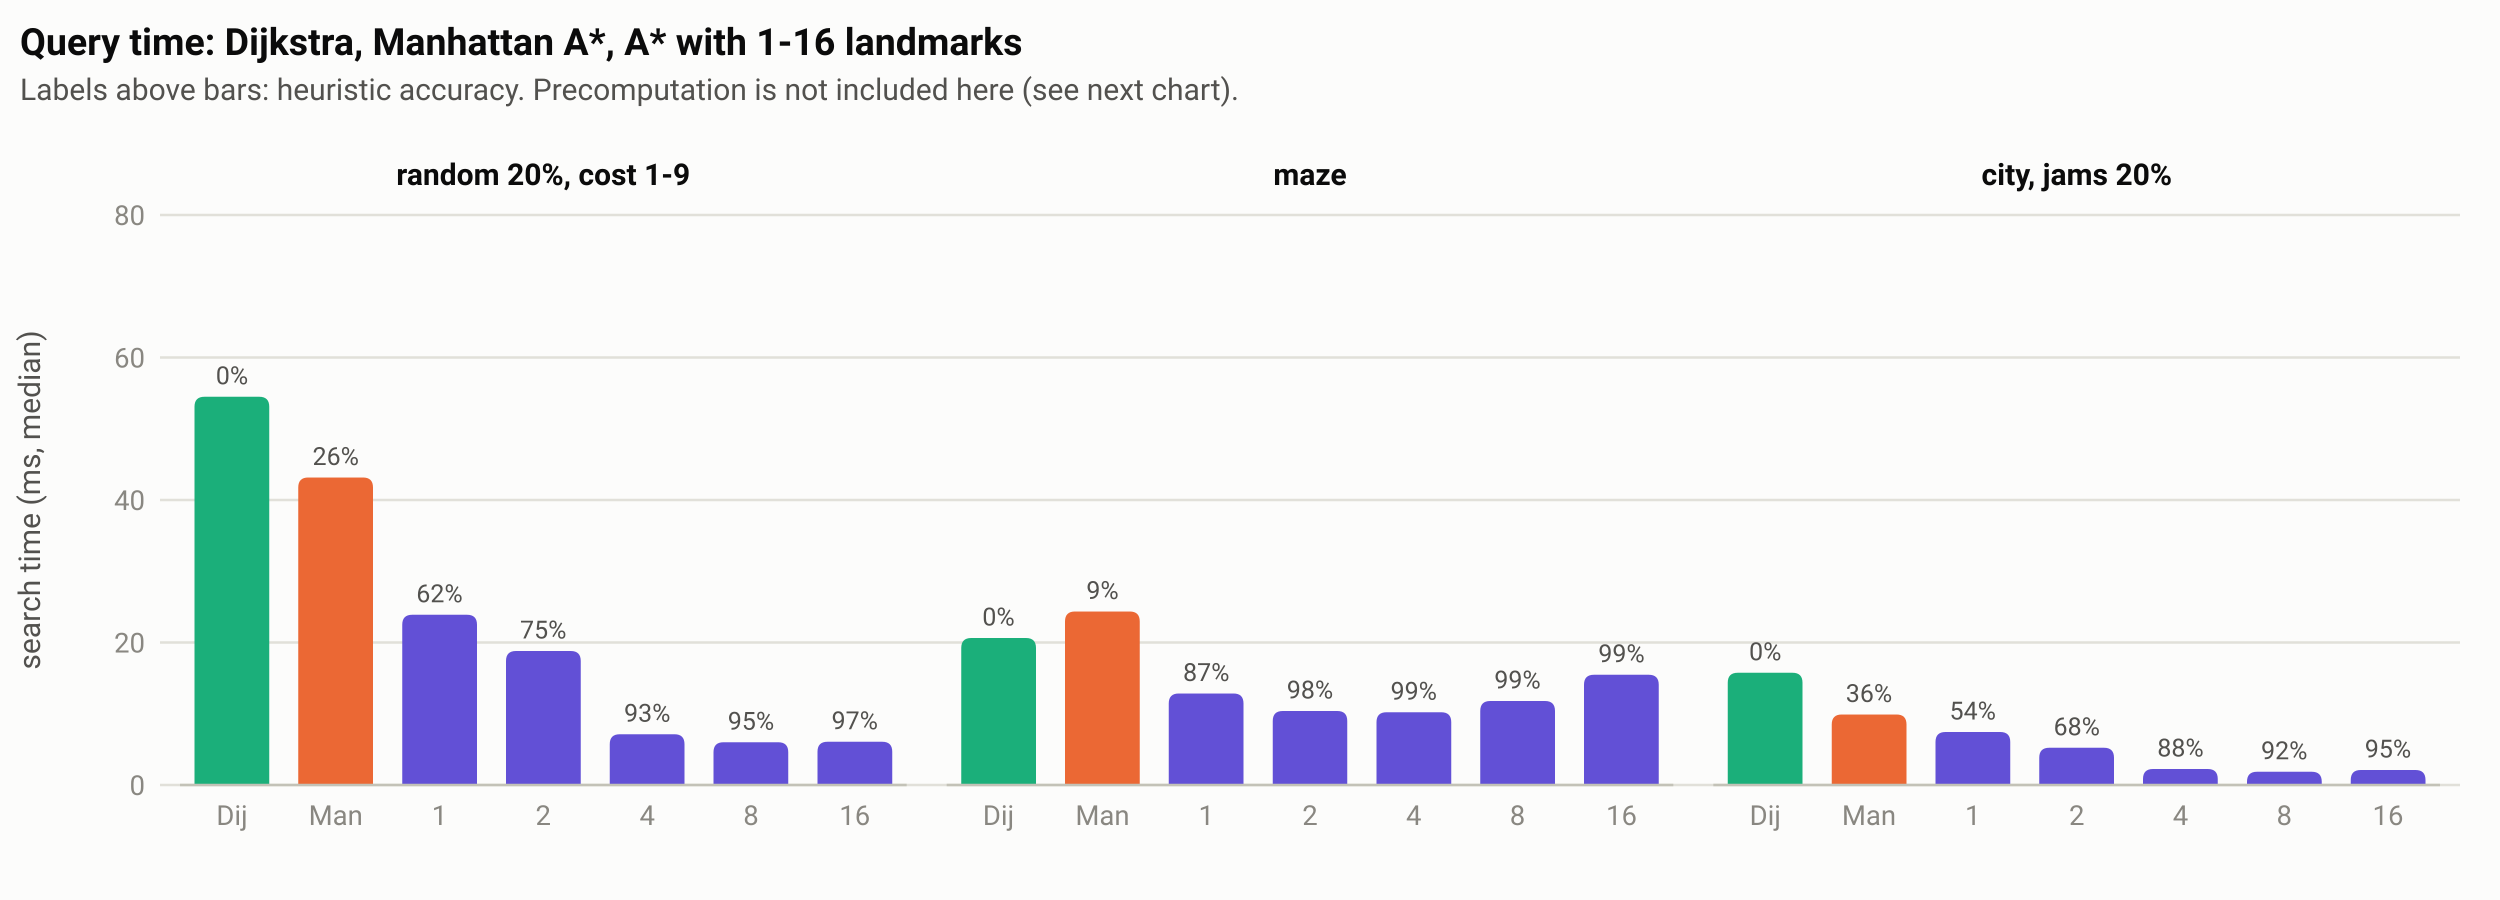
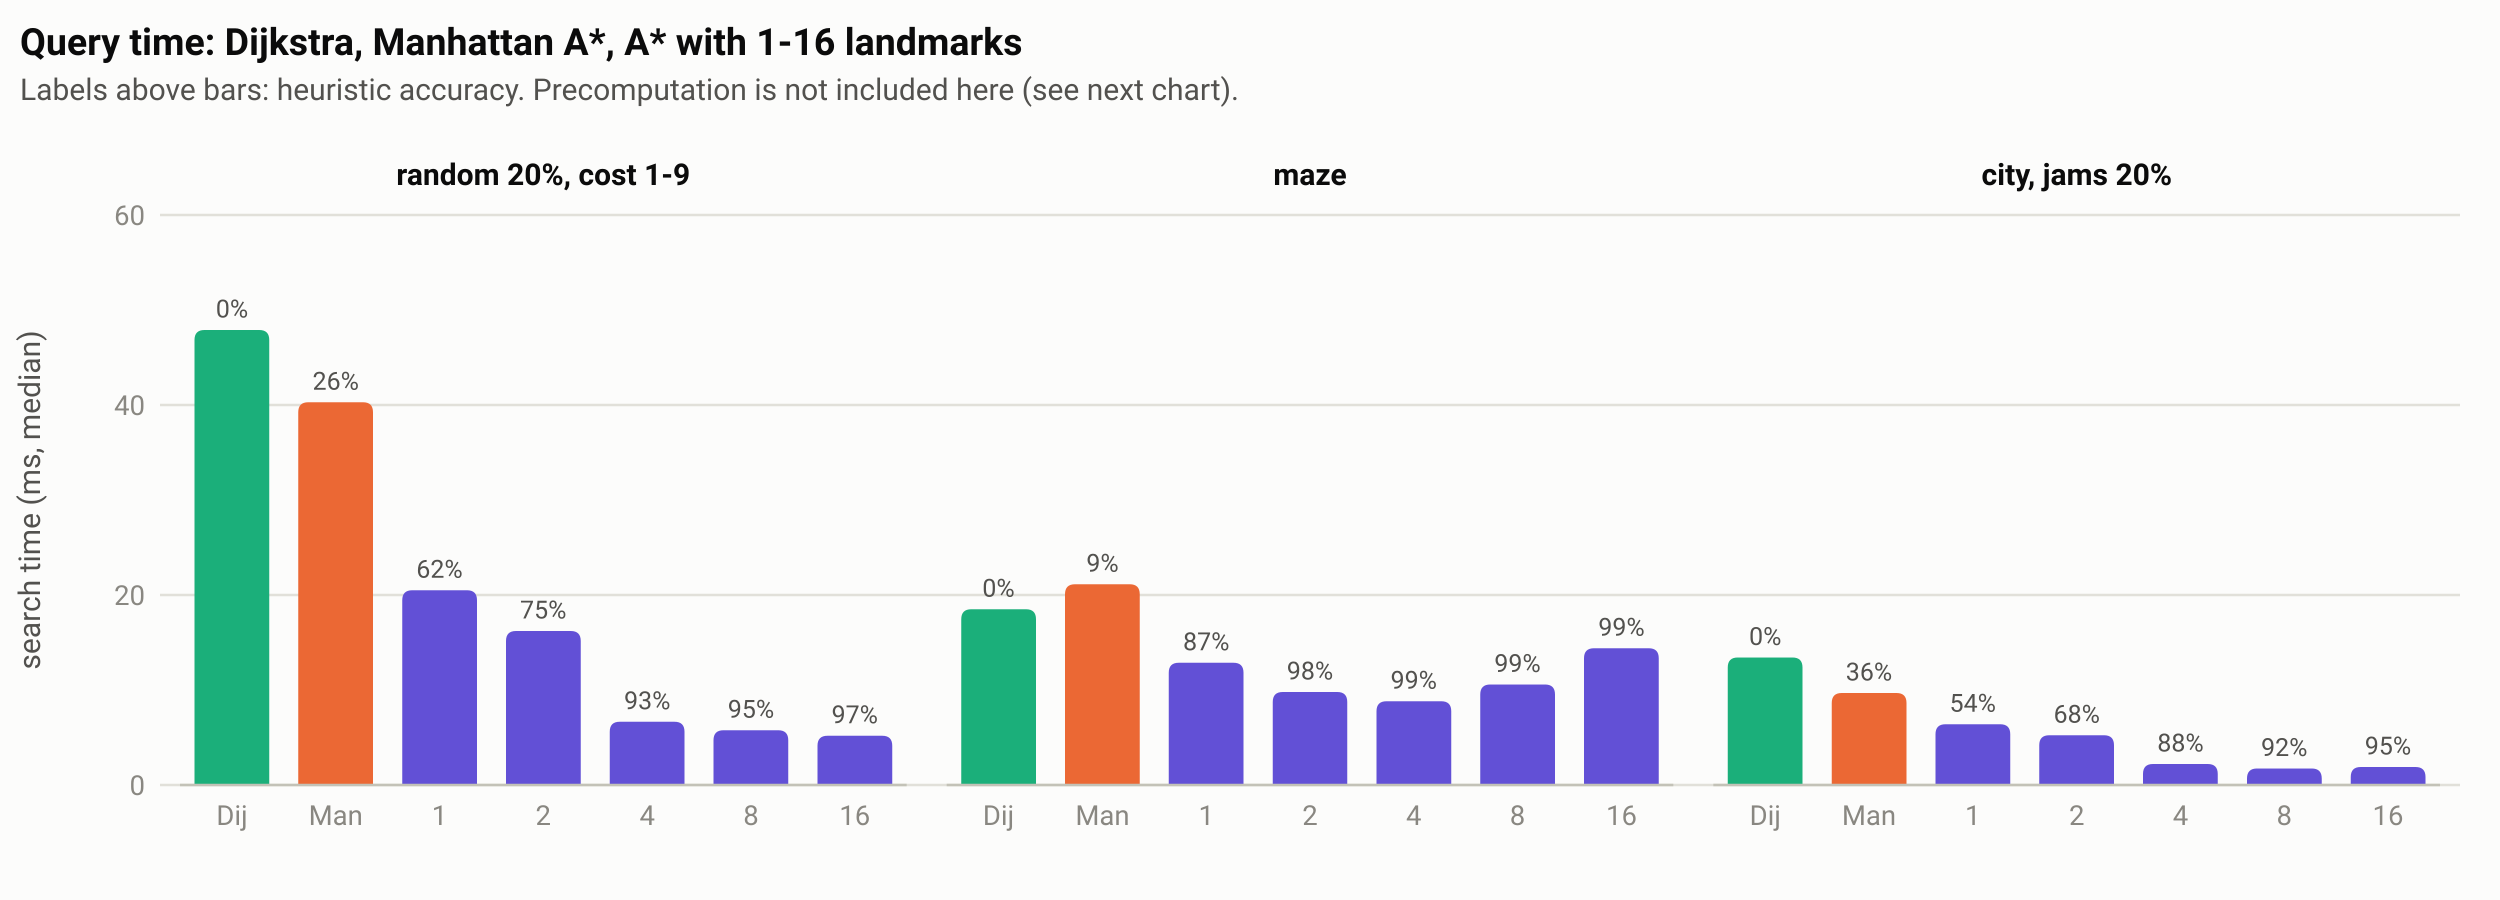
<svg xmlns="http://www.w3.org/2000/svg" width="1000" height="360" viewBox="0 0 1000 360" font-family="system-ui, -apple-system, 'Segoe UI', Roboto, Helvetica, Arial, sans-serif">
  <rect width="100%" height="100%" fill="#fcfcfb" />
  <text x="8.0" y="22.0" font-size="15" fill="#0b0b0b" text-anchor="start" font-weight="600">Query time: Dijkstra, Manhattan A*, A* with 1-16 landmarks</text>
  <text x="8.0" y="40.0" font-size="12" fill="#52514e" text-anchor="start" font-weight="normal">Labels above bars: heuristic accuracy. Precomputation is not included here (see next chart).</text>
  <line x1="64" y1="314.0" x2="984" y2="314.0" stroke="#e1e0d9" />
  <text x="58.0" y="318.0" font-size="11" fill="#898781" text-anchor="end" font-weight="normal">0</text>
-   <line x1="64" y1="257.0" x2="984" y2="257.0" stroke="#e1e0d9" />
-   <text x="58.0" y="261.0" font-size="11" fill="#898781" text-anchor="end" font-weight="normal">20</text>
-   <line x1="64" y1="200.0" x2="984" y2="200.0" stroke="#e1e0d9" />
-   <text x="58.0" y="204.0" font-size="11" fill="#898781" text-anchor="end" font-weight="normal">40</text>
-   <line x1="64" y1="143.0" x2="984" y2="143.0" stroke="#e1e0d9" />
-   <text x="58.0" y="147.0" font-size="11" fill="#898781" text-anchor="end" font-weight="normal">60</text>
+   <line x1="64" y1="238.0" x2="984" y2="238.0" stroke="#e1e0d9" />
+   <text x="58.0" y="242.0" font-size="11" fill="#898781" text-anchor="end" font-weight="normal">20</text>
+   <line x1="64" y1="162.0" x2="984" y2="162.0" stroke="#e1e0d9" />
+   <text x="58.0" y="166.0" font-size="11" fill="#898781" text-anchor="end" font-weight="normal">40</text>
  <line x1="64" y1="86.0" x2="984" y2="86.0" stroke="#e1e0d9" />
-   <text x="58.0" y="90.0" font-size="11" fill="#898781" text-anchor="end" font-weight="normal">80</text>
+   <text x="58.0" y="90.0" font-size="11" fill="#898781" text-anchor="end" font-weight="normal">60</text>
  <text x="16.0" y="200.0" font-size="12" fill="#52514e" text-anchor="middle" font-weight="normal" transform="rotate(-90 16.0 200.0)">search time (ms, median)</text>
  <text x="217.3" y="74.0" font-size="12" fill="#0b0b0b" text-anchor="middle" font-weight="600">random 20%, cost 1-9</text>
-   <path d="M77.8,314.0 L77.8,162.7 Q77.8,158.7 81.8,158.7 L103.7,158.7 Q107.7,158.7 107.7,162.7 L107.7,314.0 Z" fill="#1baf7a" />
-   <text x="92.8" y="153.7" font-size="10" fill="#52514e" text-anchor="middle" font-weight="normal">0%</text>
+   <path d="M77.8,314.0 L77.8,136.0 Q77.8,132.0 81.8,132.0 L103.7,132.0 Q107.7,132.0 107.7,136.0 L107.7,314.0 Z" fill="#1baf7a" />
+   <text x="92.8" y="127.0" font-size="10" fill="#52514e" text-anchor="middle" font-weight="normal">0%</text>
  <text x="92.8" y="330.0" font-size="11" fill="#898781" text-anchor="middle" font-weight="normal">Dij</text>
-   <path d="M119.3,314.0 L119.3,195.0 Q119.3,191.0 123.3,191.0 L145.2,191.0 Q149.2,191.0 149.2,195.0 L149.2,314.0 Z" fill="#eb6834" />
-   <text x="134.3" y="186.0" font-size="10" fill="#52514e" text-anchor="middle" font-weight="normal">26%</text>
+   <path d="M119.3,314.0 L119.3,164.9 Q119.3,160.9 123.3,160.9 L145.2,160.9 Q149.2,160.9 149.2,164.9 L149.2,314.0 Z" fill="#eb6834" />
+   <text x="134.3" y="155.9" font-size="10" fill="#52514e" text-anchor="middle" font-weight="normal">26%</text>
  <text x="134.3" y="330.0" font-size="11" fill="#898781" text-anchor="middle" font-weight="normal">Man</text>
-   <path d="M160.9,314.0 L160.9,249.9 Q160.9,245.9 164.9,245.9 L186.8,245.9 Q190.8,245.9 190.8,249.9 L190.8,314.0 Z" fill="#6250d6" />
-   <text x="175.8" y="240.9" font-size="10" fill="#52514e" text-anchor="middle" font-weight="normal">62%</text>
+   <path d="M160.9,314.0 L160.9,240.1 Q160.9,236.1 164.9,236.1 L186.8,236.1 Q190.8,236.1 190.8,240.1 L190.8,314.0 Z" fill="#6250d6" />
+   <text x="175.8" y="231.1" font-size="10" fill="#52514e" text-anchor="middle" font-weight="normal">62%</text>
  <text x="175.8" y="330.0" font-size="11" fill="#898781" text-anchor="middle" font-weight="normal">1</text>
-   <path d="M202.4,314.0 L202.4,264.4 Q202.4,260.4 206.4,260.4 L228.3,260.4 Q232.3,260.4 232.3,264.4 L232.3,314.0 Z" fill="#6250d6" />
-   <text x="217.3" y="255.4" font-size="10" fill="#52514e" text-anchor="middle" font-weight="normal">75%</text>
+   <path d="M202.4,314.0 L202.4,256.4 Q202.4,252.4 206.4,252.4 L228.3,252.4 Q232.3,252.4 232.3,256.4 L232.3,314.0 Z" fill="#6250d6" />
+   <text x="217.3" y="247.4" font-size="10" fill="#52514e" text-anchor="middle" font-weight="normal">75%</text>
  <text x="217.3" y="330.0" font-size="11" fill="#898781" text-anchor="middle" font-weight="normal">2</text>
-   <path d="M243.9,314.0 L243.9,297.7 Q243.9,293.7 247.9,293.7 L269.8,293.7 Q273.8,293.7 273.8,297.7 L273.8,314.0 Z" fill="#6250d6" />
-   <text x="258.9" y="288.7" font-size="10" fill="#52514e" text-anchor="middle" font-weight="normal">93%</text>
+   <path d="M243.9,314.0 L243.9,292.7 Q243.9,288.7 247.9,288.7 L269.8,288.7 Q273.8,288.7 273.8,292.7 L273.8,314.0 Z" fill="#6250d6" />
+   <text x="258.9" y="283.7" font-size="10" fill="#52514e" text-anchor="middle" font-weight="normal">93%</text>
  <text x="258.9" y="330.0" font-size="11" fill="#898781" text-anchor="middle" font-weight="normal">4</text>
-   <path d="M285.4,314.0 L285.4,300.9 Q285.4,296.9 289.4,296.9 L311.3,296.9 Q315.3,296.9 315.3,300.9 L315.3,314.0 Z" fill="#6250d6" />
-   <text x="300.4" y="291.9" font-size="10" fill="#52514e" text-anchor="middle" font-weight="normal">95%</text>
+   <path d="M285.4,314.0 L285.4,296.1 Q285.4,292.1 289.4,292.1 L311.3,292.1 Q315.3,292.1 315.3,296.1 L315.3,314.0 Z" fill="#6250d6" />
+   <text x="300.4" y="287.1" font-size="10" fill="#52514e" text-anchor="middle" font-weight="normal">95%</text>
  <text x="300.4" y="330.0" font-size="11" fill="#898781" text-anchor="middle" font-weight="normal">8</text>
-   <path d="M327.0,314.0 L327.0,300.7 Q327.0,296.7 331.0,296.7 L352.9,296.7 Q356.9,296.7 356.9,300.7 L356.9,314.0 Z" fill="#6250d6" />
-   <text x="341.9" y="291.7" font-size="10" fill="#52514e" text-anchor="middle" font-weight="normal">97%</text>
+   <path d="M327.0,314.0 L327.0,298.3 Q327.0,294.3 331.0,294.3 L352.9,294.3 Q356.9,294.3 356.9,298.3 L356.9,314.0 Z" fill="#6250d6" />
+   <text x="341.9" y="289.3" font-size="10" fill="#52514e" text-anchor="middle" font-weight="normal">97%</text>
  <text x="341.9" y="330.0" font-size="11" fill="#898781" text-anchor="middle" font-weight="normal">16</text>
  <line x1="72.0" y1="314" x2="362.667" y2="314" stroke="#c3c2b7" />
  <text x="524.0" y="74.0" font-size="12" fill="#0b0b0b" text-anchor="middle" font-weight="600">maze</text>
-   <path d="M384.5,314.0 L384.5,259.2 Q384.5,255.2 388.5,255.2 L410.4,255.2 Q414.4,255.2 414.4,259.2 L414.4,314.0 Z" fill="#1baf7a" />
-   <text x="399.4" y="250.2" font-size="10" fill="#52514e" text-anchor="middle" font-weight="normal">0%</text>
+   <path d="M384.5,314.0 L384.5,247.7 Q384.5,243.7 388.5,243.7 L410.4,243.7 Q414.4,243.7 414.4,247.7 L414.4,314.0 Z" fill="#1baf7a" />
+   <text x="399.4" y="238.7" font-size="10" fill="#52514e" text-anchor="middle" font-weight="normal">0%</text>
  <text x="399.4" y="330.0" font-size="11" fill="#898781" text-anchor="middle" font-weight="normal">Dij</text>
-   <path d="M426.0,314.0 L426.0,248.6 Q426.0,244.6 430.0,244.6 L451.9,244.6 Q455.9,244.6 455.9,248.6 L455.9,314.0 Z" fill="#eb6834" />
-   <text x="441.0" y="239.6" font-size="10" fill="#52514e" text-anchor="middle" font-weight="normal">9%</text>
+   <path d="M426.0,314.0 L426.0,237.7 Q426.0,233.7 430.0,233.7 L451.9,233.7 Q455.9,233.7 455.9,237.7 L455.9,314.0 Z" fill="#eb6834" />
+   <text x="441.0" y="228.7" font-size="10" fill="#52514e" text-anchor="middle" font-weight="normal">9%</text>
  <text x="441.0" y="330.0" font-size="11" fill="#898781" text-anchor="middle" font-weight="normal">Man</text>
-   <path d="M467.5,314.0 L467.5,281.4 Q467.5,277.4 471.5,277.4 L493.4,277.4 Q497.4,277.4 497.4,281.4 L497.4,314.0 Z" fill="#6250d6" />
-   <text x="482.5" y="272.4" font-size="10" fill="#52514e" text-anchor="middle" font-weight="normal">87%</text>
+   <path d="M467.5,314.0 L467.5,269.1 Q467.5,265.1 471.5,265.1 L493.4,265.1 Q497.4,265.1 497.4,269.1 L497.4,314.0 Z" fill="#6250d6" />
+   <text x="482.5" y="260.1" font-size="10" fill="#52514e" text-anchor="middle" font-weight="normal">87%</text>
  <text x="482.5" y="330.0" font-size="11" fill="#898781" text-anchor="middle" font-weight="normal">1</text>
-   <path d="M509.1,314.0 L509.1,288.4 Q509.1,284.4 513.1,284.4 L534.9,284.4 Q538.9,284.4 538.9,288.4 L538.9,314.0 Z" fill="#6250d6" />
-   <text x="524.0" y="279.4" font-size="10" fill="#52514e" text-anchor="middle" font-weight="normal">98%</text>
+   <path d="M509.1,314.0 L509.1,280.8 Q509.1,276.8 513.1,276.8 L534.9,276.8 Q538.9,276.8 538.9,280.8 L538.9,314.0 Z" fill="#6250d6" />
+   <text x="524.0" y="271.8" font-size="10" fill="#52514e" text-anchor="middle" font-weight="normal">98%</text>
  <text x="524.0" y="330.0" font-size="11" fill="#898781" text-anchor="middle" font-weight="normal">2</text>
-   <path d="M550.6,314.0 L550.6,288.9 Q550.6,284.9 554.6,284.9 L576.5,284.9 Q580.5,284.9 580.5,288.9 L580.5,314.0 Z" fill="#6250d6" />
-   <text x="565.5" y="279.9" font-size="10" fill="#52514e" text-anchor="middle" font-weight="normal">99%</text>
+   <path d="M550.6,314.0 L550.6,284.5 Q550.6,280.5 554.6,280.5 L576.5,280.5 Q580.5,280.5 580.5,284.5 L580.5,314.0 Z" fill="#6250d6" />
+   <text x="565.5" y="275.5" font-size="10" fill="#52514e" text-anchor="middle" font-weight="normal">99%</text>
  <text x="565.5" y="330.0" font-size="11" fill="#898781" text-anchor="middle" font-weight="normal">4</text>
-   <path d="M592.1,314.0 L592.1,284.4 Q592.1,280.4 596.1,280.4 L618.0,280.4 Q622.0,280.4 622.0,284.4 L622.0,314.0 Z" fill="#6250d6" />
-   <text x="607.0" y="275.4" font-size="10" fill="#52514e" text-anchor="middle" font-weight="normal">99%</text>
+   <path d="M592.1,314.0 L592.1,277.8 Q592.1,273.8 596.1,273.8 L618.0,273.8 Q622.0,273.8 622.0,277.8 L622.0,314.0 Z" fill="#6250d6" />
+   <text x="607.0" y="268.8" font-size="10" fill="#52514e" text-anchor="middle" font-weight="normal">99%</text>
  <text x="607.0" y="330.0" font-size="11" fill="#898781" text-anchor="middle" font-weight="normal">8</text>
-   <path d="M633.6,314.0 L633.6,273.9 Q633.6,269.9 637.6,269.9 L659.5,269.9 Q663.5,269.9 663.5,273.9 L663.5,314.0 Z" fill="#6250d6" />
-   <text x="648.6" y="264.9" font-size="10" fill="#52514e" text-anchor="middle" font-weight="normal">99%</text>
+   <path d="M633.6,314.0 L633.6,263.3 Q633.6,259.3 637.6,259.3 L659.5,259.3 Q663.5,259.3 663.5,263.3 L663.5,314.0 Z" fill="#6250d6" />
+   <text x="648.6" y="254.3" font-size="10" fill="#52514e" text-anchor="middle" font-weight="normal">99%</text>
  <text x="648.6" y="330.0" font-size="11" fill="#898781" text-anchor="middle" font-weight="normal">16</text>
  <line x1="378.667" y1="314" x2="669.333" y2="314" stroke="#c3c2b7" />
  <text x="830.7" y="74.0" font-size="12" fill="#0b0b0b" text-anchor="middle" font-weight="600">city, jams 20%</text>
-   <path d="M691.1,314.0 L691.1,273.1 Q691.1,269.1 695.1,269.1 L717.0,269.1 Q721.0,269.1 721.0,273.1 L721.0,314.0 Z" fill="#1baf7a" />
-   <text x="706.1" y="264.1" font-size="10" fill="#52514e" text-anchor="middle" font-weight="normal">0%</text>
+   <path d="M691.1,314.0 L691.1,267.0 Q691.1,263.0 695.1,263.0 L717.0,263.0 Q721.0,263.0 721.0,267.0 L721.0,314.0 Z" fill="#1baf7a" />
+   <text x="706.1" y="258.0" font-size="10" fill="#52514e" text-anchor="middle" font-weight="normal">0%</text>
  <text x="706.1" y="330.0" font-size="11" fill="#898781" text-anchor="middle" font-weight="normal">Dij</text>
-   <path d="M732.7,314.0 L732.7,289.8 Q732.7,285.8 736.7,285.8 L758.6,285.8 Q762.6,285.8 762.6,289.8 L762.6,314.0 Z" fill="#eb6834" />
-   <text x="747.6" y="280.8" font-size="10" fill="#52514e" text-anchor="middle" font-weight="normal">36%</text>
+   <path d="M732.7,314.0 L732.7,281.2 Q732.7,277.2 736.7,277.2 L758.6,277.2 Q762.6,277.2 762.6,281.2 L762.6,314.0 Z" fill="#eb6834" />
+   <text x="747.6" y="272.2" font-size="10" fill="#52514e" text-anchor="middle" font-weight="normal">36%</text>
  <text x="747.6" y="330.0" font-size="11" fill="#898781" text-anchor="middle" font-weight="normal">Man</text>
-   <path d="M774.2,314.0 L774.2,296.8 Q774.2,292.8 778.2,292.8 L800.1,292.8 Q804.1,292.8 804.1,296.8 L804.1,314.0 Z" fill="#6250d6" />
-   <text x="789.1" y="287.8" font-size="10" fill="#52514e" text-anchor="middle" font-weight="normal">54%</text>
+   <path d="M774.2,314.0 L774.2,293.7 Q774.2,289.7 778.2,289.7 L800.1,289.7 Q804.1,289.7 804.1,293.7 L804.1,314.0 Z" fill="#6250d6" />
+   <text x="789.1" y="284.7" font-size="10" fill="#52514e" text-anchor="middle" font-weight="normal">54%</text>
  <text x="789.1" y="330.0" font-size="11" fill="#898781" text-anchor="middle" font-weight="normal">1</text>
-   <path d="M815.7,314.0 L815.7,303.1 Q815.7,299.1 819.7,299.1 L841.6,299.1 Q845.6,299.1 845.6,303.1 L845.6,314.0 Z" fill="#6250d6" />
-   <text x="830.7" y="294.1" font-size="10" fill="#52514e" text-anchor="middle" font-weight="normal">68%</text>
+   <path d="M815.7,314.0 L815.7,298.1 Q815.7,294.1 819.7,294.1 L841.6,294.1 Q845.6,294.1 845.6,298.1 L845.6,314.0 Z" fill="#6250d6" />
+   <text x="830.7" y="289.1" font-size="10" fill="#52514e" text-anchor="middle" font-weight="normal">68%</text>
  <text x="830.7" y="330.0" font-size="11" fill="#898781" text-anchor="middle" font-weight="normal">2</text>
-   <path d="M857.2,314.0 L857.2,311.6 Q857.2,307.6 861.2,307.6 L883.1,307.6 Q887.1,307.6 887.1,311.6 L887.1,314.0 Z" fill="#6250d6" />
-   <text x="872.2" y="302.6" font-size="10" fill="#52514e" text-anchor="middle" font-weight="normal">88%</text>
+   <path d="M857.2,314.0 L857.2,309.6 Q857.2,305.6 861.2,305.6 L883.1,305.6 Q887.1,305.6 887.1,309.6 L887.1,314.0 Z" fill="#6250d6" />
+   <text x="872.2" y="300.6" font-size="10" fill="#52514e" text-anchor="middle" font-weight="normal">88%</text>
  <text x="872.2" y="330.0" font-size="11" fill="#898781" text-anchor="middle" font-weight="normal">4</text>
-   <path d="M898.8,314.0 L898.8,312.7 Q898.8,308.7 902.8,308.7 L924.7,308.7 Q928.7,308.7 928.7,312.7 L928.7,314.0 Z" fill="#6250d6" />
-   <text x="913.7" y="303.7" font-size="10" fill="#52514e" text-anchor="middle" font-weight="normal">92%</text>
+   <path d="M898.8,314.0 L898.8,311.4 Q898.8,307.4 902.8,307.4 L924.7,307.4 Q928.7,307.4 928.7,311.4 L928.7,314.0 Z" fill="#6250d6" />
+   <text x="913.7" y="302.4" font-size="10" fill="#52514e" text-anchor="middle" font-weight="normal">92%</text>
  <text x="913.7" y="330.0" font-size="11" fill="#898781" text-anchor="middle" font-weight="normal">8</text>
-   <path d="M940.3,314.0 L940.3,312.0 Q940.3,308.0 944.3,308.0 L966.2,308.0 Q970.2,308.0 970.2,312.0 L970.2,314.0 Z" fill="#6250d6" />
-   <text x="955.2" y="303.0" font-size="10" fill="#52514e" text-anchor="middle" font-weight="normal">95%</text>
+   <path d="M940.3,314.0 L940.3,310.8 Q940.3,306.8 944.3,306.8 L966.2,306.8 Q970.2,306.8 970.2,310.8 L970.2,314.0 Z" fill="#6250d6" />
+   <text x="955.2" y="301.8" font-size="10" fill="#52514e" text-anchor="middle" font-weight="normal">95%</text>
  <text x="955.2" y="330.0" font-size="11" fill="#898781" text-anchor="middle" font-weight="normal">16</text>
  <line x1="685.333" y1="314" x2="976.0" y2="314" stroke="#c3c2b7" />
</svg>
